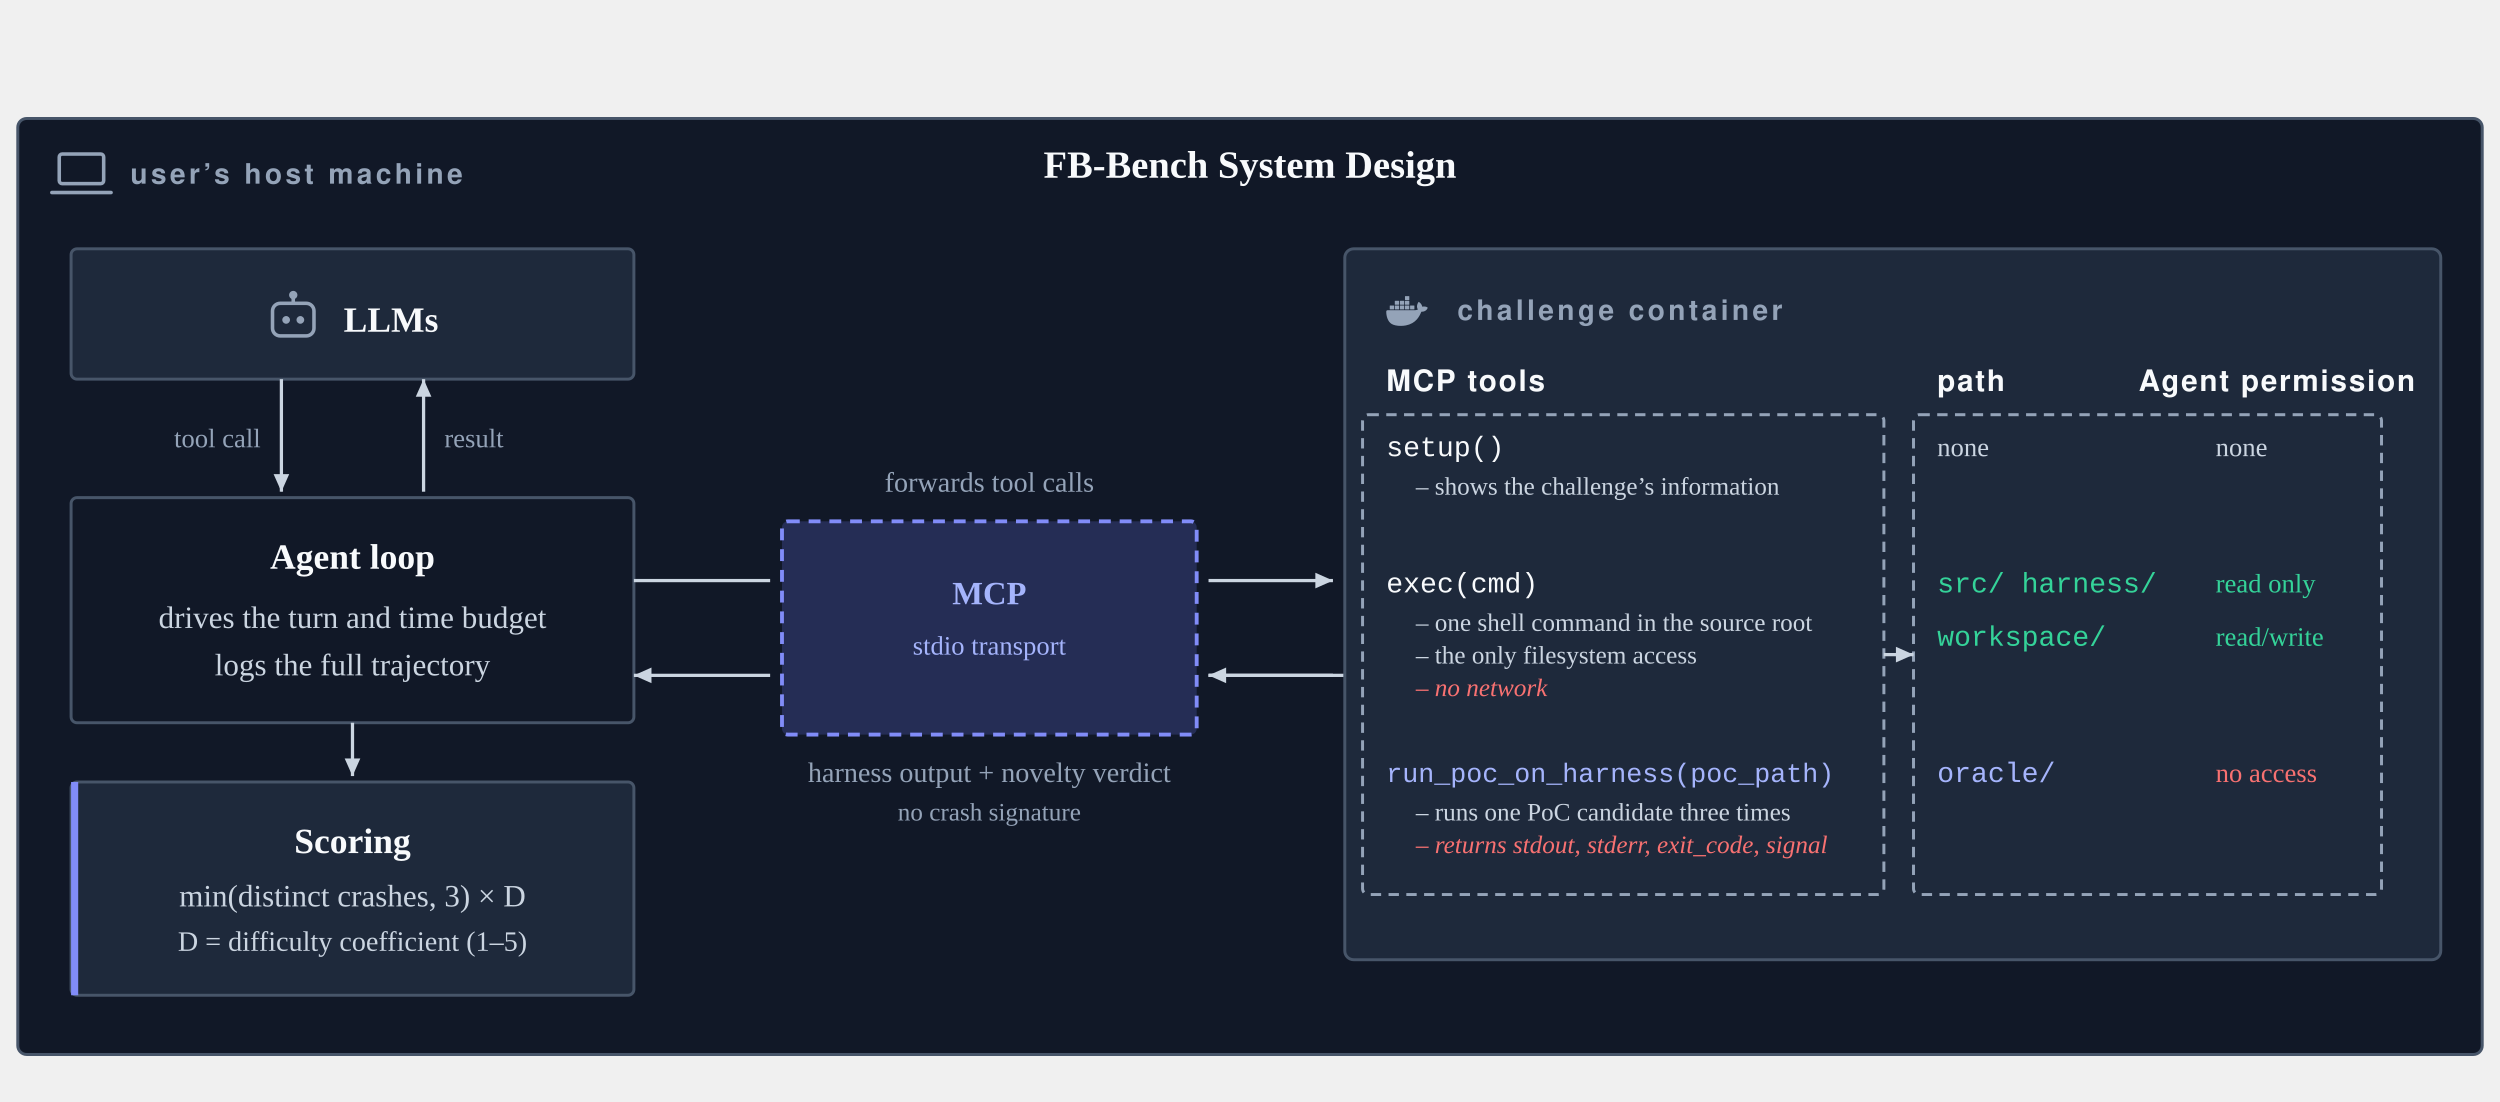
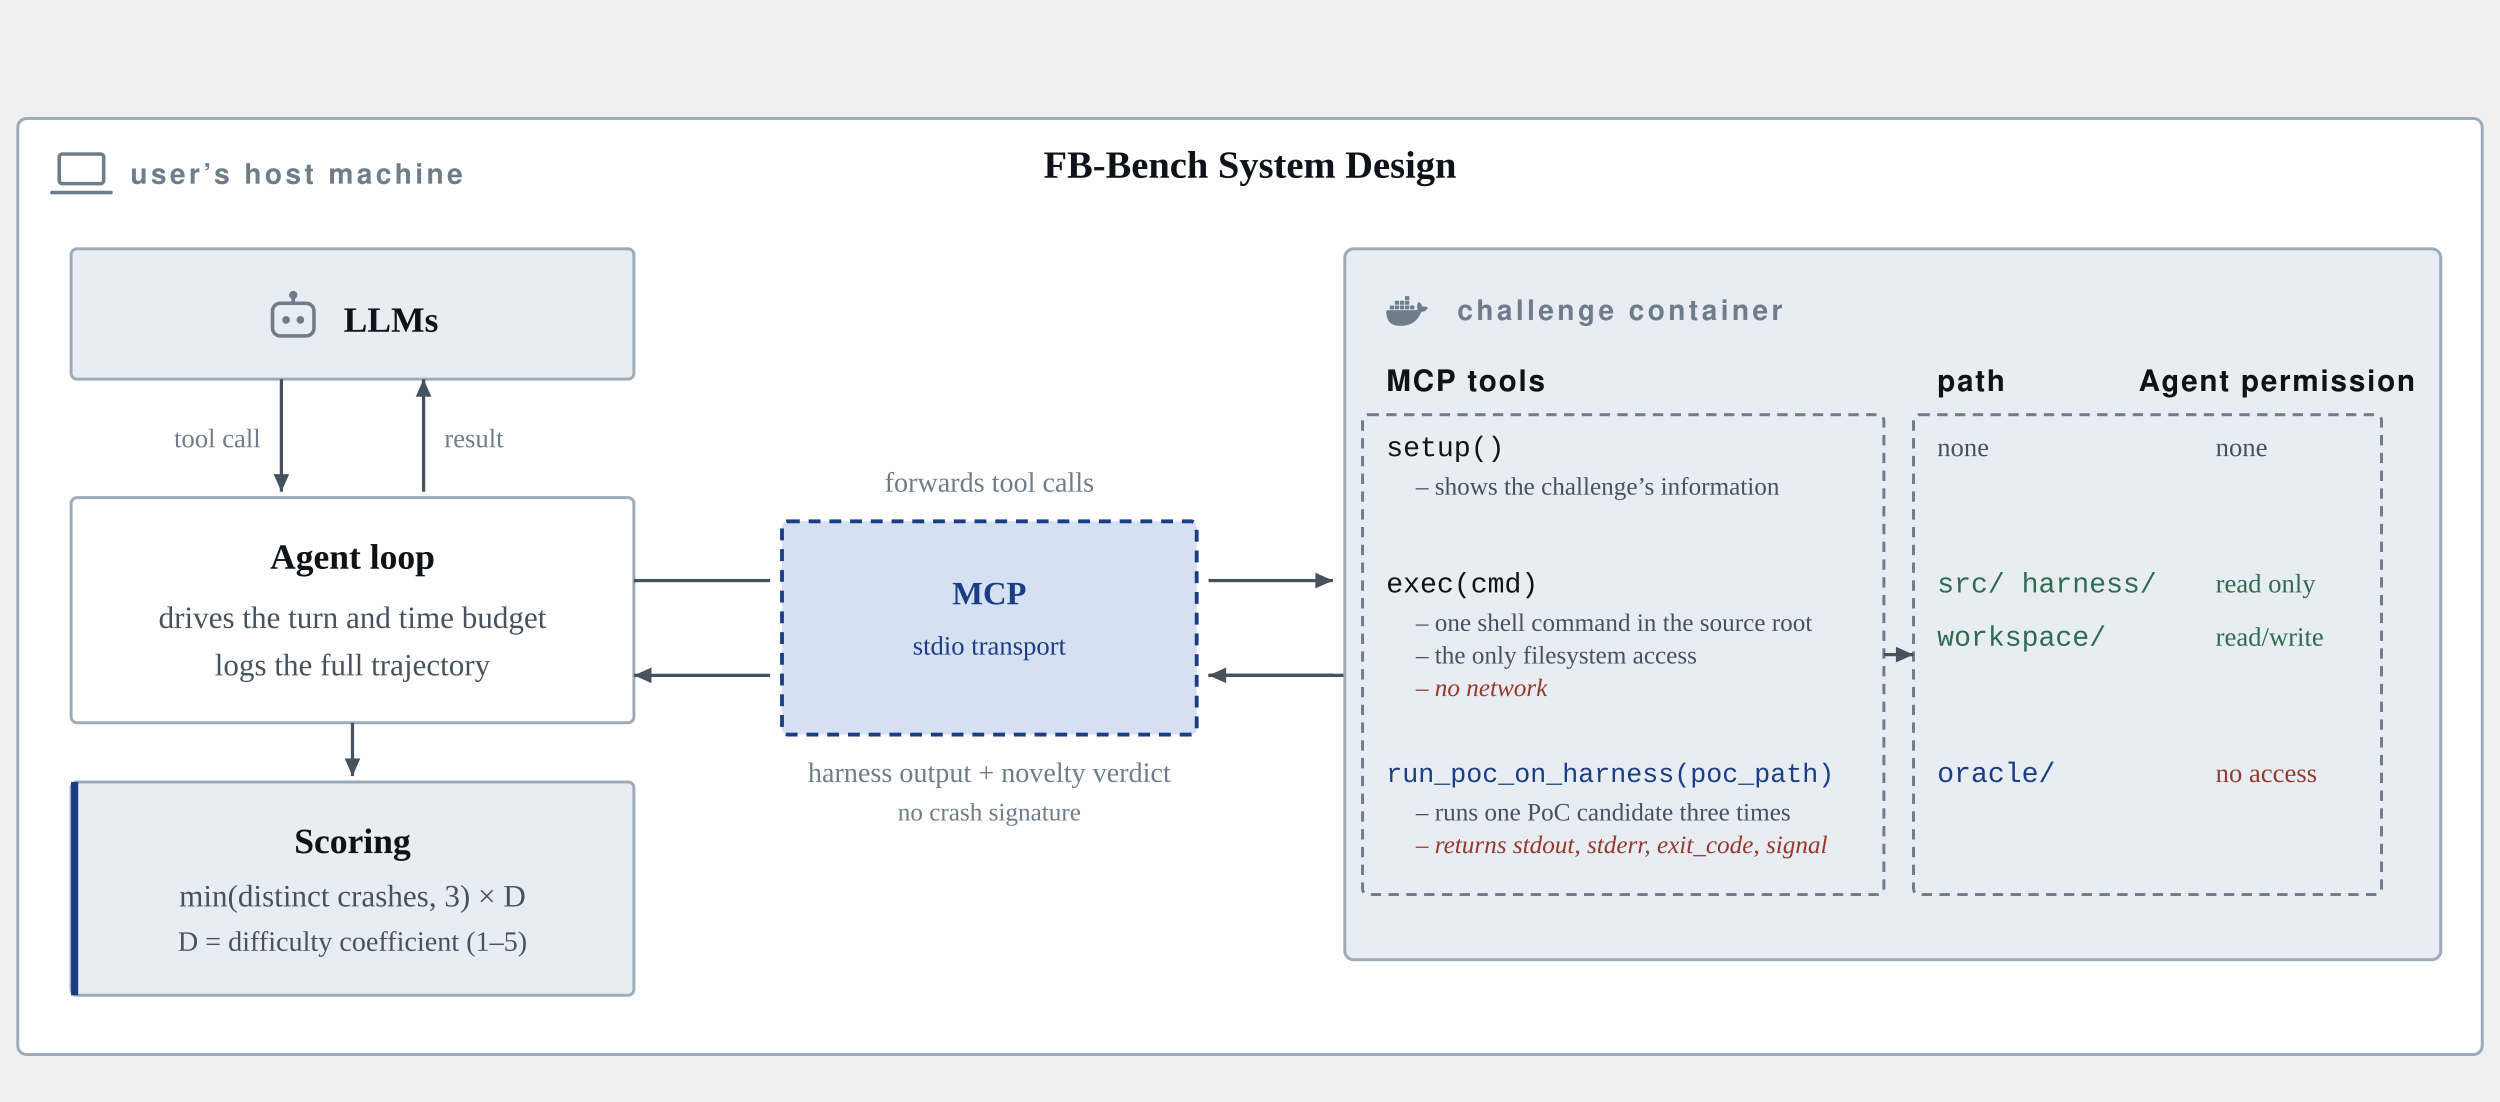
<svg xmlns="http://www.w3.org/2000/svg" width="844" height="372" viewBox="0 0 844 372" role="img" aria-label="One frame, the user's host machine, holds everything. Down its left side: the LLM under test, exchanging tool calls and results with the agent loop, which drives the turn and time budget and logs the full trajectory, and then a scoring box: the minimum of distinct crashes and three, times the difficulty coefficient from a frozen table. Two connectors cross to the challenge container, carrying the forwarded call over the container stdin and stdout, where a brace gathers the three tools behind that one channel and returning the harness output and a novelty verdict, but never the crash signature. Inside the container, three tools: setup shows the current challenge information: project, language, harness configuration and paths; exec reaches the read-only source tree and a writable workspace and has no network; run_poc_on_harness reaches the root-owned instrumented harness binary, runs a candidate three times and returns its standard output, standard error, exit code and terminating signal.">
  <style>

-   .bx   {fill:#111827; stroke:#475569; stroke-width:1;}
-   .bxt  {fill:#1E293B; stroke:#475569; stroke-width:1;}
-   .bxa  {fill:#252D55; stroke:#818CF8; stroke-width:1.2;}
-   .bxok {fill:#102A26; stroke:#34D399; stroke-width:1.2;}
-   .bxno {fill:#321D27; stroke:#F87171; stroke-width:1.2;}
-   .rail {fill:#818CF8;}
-   .railok{fill:#34D399;}
-   .bxmcp{fill:#252D55; stroke:#818CF8; stroke-width:1.3; stroke-dasharray:4 3;}
-   .arr  {stroke:#CBD5E1; stroke-width:1.1; fill:none;}
-   .arrd {stroke:#94A3B8; stroke-width:1.1; fill:none; stroke-dasharray:3.5 2.5;}
-   .hair {stroke:#475569; stroke-width:1; fill:none;}
-   .band {stroke:#475569; stroke-width:1; fill:none; stroke-dasharray:5 4;}
-   .bxd  {fill:none; stroke:#94A3B8; stroke-width:1; stroke-dasharray:3.5 2.5;}
-   .hairok{stroke:#34D399; stroke-width:1; fill:none;}
-   .hairno{stroke:#F87171; stroke-width:1; fill:none;}
-   .t    {font-family:Tinos,"Times New Roman",Times,serif; fill:#F8FAFC;}
-   .tm   {font-family:Tinos,"Times New Roman",Times,serif; fill:#CBD5E1;}
-   .tf   {font-family:Tinos,"Times New Roman",Times,serif; fill:#94A3B8;}
-   .ta   {font-family:Tinos,"Times New Roman",Times,serif; fill:#A5B4FC;}
-   .tok  {font-family:Tinos,"Times New Roman",Times,serif; fill:#34D399;}
-   .tno  {font-family:Tinos,"Times New Roman",Times,serif; fill:#F87171;}
-   .mono {font-family:Cousine,"Courier New",monospace; fill:#F8FAFC;}
-   .monoa{font-family:Cousine,"Courier New",monospace; fill:#A5B4FC;}
-   .monok{font-family:Cousine,"Courier New",monospace; fill:#34D399;}
-   .logo {fill:#94A3B8;}
-   .dot  {fill:#94A3B8; stroke:none;}
-   .ico  {fill:none; stroke:#94A3B8; stroke-width:1.2; stroke-linecap:round;}
-   .col  {font-family:Arimo,Helvetica,sans-serif; fill:#F8FAFC; font-size:10px;
+   .bx   {fill:#FFFFFF;   stroke:#9DABB8; stroke-width:1;}
+   .bxt  {fill:#E7EDF3; stroke:#9DABB8; stroke-width:1;}
+   .bxa  {fill:#D5E0F3; stroke:#1B3D86;  stroke-width:1.2;}
+   .bxok {fill:#E6F1EA;  stroke:#6BA486;  stroke-width:1.2;}
+   .bxno {fill:#F8E8E4;  stroke:#C8836F;  stroke-width:1.2;}
+   .rail {fill:#1B3D86;}
+   .railok{fill:#6BA486;}
+   .bxmcp{fill:#D5E0F3; stroke:#1B3D86; stroke-width:1.3; stroke-dasharray:4 3;}
+   .arr  {stroke:#46535F; stroke-width:1.1; fill:none;}
+   .arrd {stroke:#6F7D8A; stroke-width:1.1; fill:none; stroke-dasharray:3.5 2.5;}
+   .hair {stroke:#9DABB8; stroke-width:1; fill:none;}
+   .band {stroke:#9DABB8; stroke-width:1; fill:none; stroke-dasharray:5 4;}
+   .bxd  {fill:none; stroke:#6F7D8A; stroke-width:1; stroke-dasharray:3.5 2.5;}
+   .hairok{stroke:#6BA486; stroke-width:1; fill:none;}
+   .hairno{stroke:#C8836F; stroke-width:1; fill:none;}
+   .t    {font-family:Tinos,"Times New Roman",Times,serif; fill:#0E1319;}
+   .tm   {font-family:Tinos,"Times New Roman",Times,serif; fill:#46535F;}
+   .tf   {font-family:Tinos,"Times New Roman",Times,serif; fill:#6F7D8A;}
+   .ta   {font-family:Tinos,"Times New Roman",Times,serif; fill:#1B3D86;}
+   .tok  {font-family:Tinos,"Times New Roman",Times,serif; fill:#2E6B4F;}
+   .tno  {font-family:Tinos,"Times New Roman",Times,serif; fill:#96382C;}
+   .mono {font-family:Cousine,"Courier New",monospace;  fill:#0E1319;}
+   .monoa{font-family:Cousine,"Courier New",monospace;  fill:#1B3D86;}
+   .monok{font-family:Cousine,"Courier New",monospace;  fill:#2E6B4F;}
+   .logo {fill:#6F7D8A;}
+   .dot  {fill:#6F7D8A; stroke:none;}
+   .ico  {fill:none; stroke:#6F7D8A; stroke-width:1.2; stroke-linecap:round;}
+   .col  {font-family:Arimo,Helvetica,sans-serif; fill:#0E1319; font-size:10px;
         letter-spacing:.06em; font-weight:600;}
-   .cap  {font-family:Arimo,Helvetica,sans-serif; fill:#94A3B8; font-size:9.5px;
+   .cap  {font-family:Arimo,Helvetica,sans-serif; fill:#6F7D8A; font-size:9.5px;
         letter-spacing:.12em; text-transform:uppercase; font-weight:600;}
</style>
  <defs>
    <marker id="ah" viewBox="0 0 10 10" refX="9" refY="5" markerWidth="6" markerHeight="6" orient="auto-start-reverse">
-       <path d="M 0 1 L 9 5 L 0 9 z" fill="#CBD5E1" />
+       <path d="M 0 1 L 9 5 L 0 9 z" fill="#46535F" />
    </marker>
  </defs>
  <rect class="bx" x="6" y="40" width="832" height="316" rx="3" />
  <g class="ico" transform="translate(20,52)">
    <rect x="0" y="0" width="15" height="10" rx="1" />
    <path d="M-2.5 13 H17.5" />
  </g>
  <text class="cap" x="44" y="62">user’s host machine</text>
  <text class="t" x="422" y="60" font-size="13" text-anchor="middle" font-weight="700">FB-Bench System Design</text>
  <rect class="bxt" x="24" y="84" width="190" height="44" rx="2" />
  <g transform="translate(92,99)">
    <path class="ico" d="M7 0 V3" />
    <circle class="dot" cx="7" cy="0.6" r="1.4" />
    <rect class="ico" x="0" y="3.4" width="14" height="11" rx="2.6" />
    <circle class="dot" cx="4.6" cy="9" r="1.3" />
    <circle class="dot" cx="9.4" cy="9" r="1.3" />
  </g>
  <text class="t" x="132" y="112" font-size="12" text-anchor="middle" font-weight="700">LLMs</text>
  <path class="arr" d="M95 128 V166" marker-end="url(#ah)" />
  <path class="arr" d="M143 166 V128" marker-end="url(#ah)" />
  <text class="tf" x="88" y="151" font-size="9" text-anchor="end">tool call</text>
  <text class="tf" x="150" y="151" font-size="9">result</text>
  <rect class="bx" x="24" y="168" width="190" height="76" rx="2" />
  <text class="t" x="119" y="192" font-size="12" text-anchor="middle" font-weight="700">Agent loop</text>
  <text class="tm" x="119" y="212" font-size="10.5" text-anchor="middle">drives the turn and time budget</text>
  <text class="tm" x="119" y="228" font-size="10.5" text-anchor="middle">logs the full trajectory</text>
  <path class="arr" d="M119 244 V262" marker-end="url(#ah)" />
  <rect class="bxt" x="24" y="264" width="190" height="72" rx="2" />
  <rect class="rail" x="24" y="264" width="2.4" height="72" />
  <text class="t" x="119" y="288" font-size="12" text-anchor="middle" font-weight="700">Scoring</text>
  <text class="tm" x="119" y="306" font-size="10.5" text-anchor="middle">min(distinct crashes, 3) × D</text>
  <text class="tm" x="119" y="321" font-size="9.5" text-anchor="middle">D = difficulty coefficient (1–5)</text>
  <text class="tf" x="334" y="166" font-size="9.5" text-anchor="middle">forwards tool calls</text>
  <path class="arr" d="M214 196 H260" />
  <rect class="bxmcp" x="264" y="176" width="140" height="72" rx="2" />
  <text class="ta" x="334" y="204" font-size="11" text-anchor="middle" font-weight="700">MCP</text>
  <text class="ta" x="334" y="221" font-size="9" text-anchor="middle">stdio transport</text>
  <path class="arr" d="M470 228 H408" />
  <path class="arr" d="M260 228 H214" marker-end="url(#ah)" />
  <text class="tf" x="334" y="264" font-size="9.5" text-anchor="middle">harness output + novelty verdict</text>
  <text class="tf" x="334" y="277" font-size="8.5" text-anchor="middle">no crash signature</text>
  <rect class="bxt" x="454" y="84" width="370" height="240" rx="3" />
  <g class="logo" transform="translate(468,98) scale(0.5833)">
    <path d="M13.983 11.078h2.119a.186.186 0 00.186-.185V9.006a.186.186 0 00-.186-.186h-2.119a.185.185 0 00-.185.185v1.888c0 .102.083.185.185.185m-2.954-5.43h2.118a.186.186 0 00.186-.186V3.574a.186.186 0 00-.186-.185h-2.118a.185.185 0 00-.185.185v1.888c0 .102.082.185.185.185m0 2.716h2.118a.187.187 0 00.186-.186V6.29a.186.186 0 00-.186-.185h-2.118a.185.185 0 00-.185.185v1.887c0 .102.082.185.185.186m-2.93 0h2.12a.186.186 0 00.184-.186V6.29a.185.185 0 00-.185-.185H8.1a.185.185 0 00-.185.185v1.887c0 .102.083.185.185.186m-2.964 0h2.119a.186.186 0 00.185-.186V6.29a.185.185 0 00-.185-.185H5.136a.186.186 0 00-.186.185v1.887c0 .102.084.185.186.186m5.893 2.715h2.118a.186.186 0 00.186-.185V9.006a.186.186 0 00-.186-.186h-2.118a.185.185 0 00-.185.185v1.888c0 .102.082.185.185.185m-2.93 0h2.12a.185.185 0 00.184-.185V9.006a.185.185 0 00-.184-.186h-2.12a.185.185 0 00-.184.185v1.888c0 .102.083.185.185.185m-2.964 0h2.119a.185.185 0 00.185-.185V9.006a.185.185 0 00-.184-.186h-2.12a.186.186 0 00-.186.186v1.887c0 .102.084.185.186.185m-2.92 0h2.12a.185.185 0 00.184-.185V9.006a.185.185 0 00-.184-.186h-2.12a.185.185 0 00-.184.185v1.888c0 .102.082.185.185.185M23.763 9.89c-.065-.051-.672-.51-1.954-.51-.338.001-.676.03-1.01.087-.248-1.7-1.653-2.53-1.716-2.566l-.344-.199-.226.327c-.284.438-.49.922-.612 1.43-.23.97-.09 1.882.403 2.661-.595.332-1.55.413-1.744.42H.751a.751.751 0 00-.75.748 11.376 11.376 0 00.692 4.062c.545 1.428 1.355 2.48 2.41 3.124 1.18.723 3.1 1.137 5.275 1.137.983.003 1.963-.086 2.93-.266a12.248 12.248 0 003.823-1.389c.98-.567 1.86-1.288 2.61-2.136 1.252-1.418 1.998-2.997 2.553-4.4h.221c1.372 0 2.215-.549 2.68-1.009.309-.293.55-.65.707-1.046l.098-.288Z" />
  </g>
  <text class="cap" x="492" y="108">challenge container</text>
  <path class="arr" d="M408 196 H450" marker-end="url(#ah)" />
  <path class="arr" d="M450 228 H408" marker-end="url(#ah)" />
  <rect class="bxd" x="460" y="140" width="176" height="162" rx="2" />
  <rect class="bxd" x="646" y="140" width="158" height="162" rx="2" />
  <path class="arr" d="M636 221 H646" marker-end="url(#ah)" />
  <text class="col" x="468" y="132">MCP tools</text>
  <text class="col" x="654" y="132">path</text>
  <text class="col" x="722" y="132" font-size="9.5">Agent permission</text>
  <text class="mono" x="468" y="154" font-size="9.5">setup()</text>
  <text class="tm" x="478" y="167" font-size="8.5">– shows the challenge’s information</text>
  <text class="tm" x="654" y="154" font-size="9">none</text>
  <text class="tm" x="748" y="154" font-size="9">none</text>
  <text class="mono" x="468" y="200" font-size="9.5">exec(cmd)</text>
  <text class="tm" x="478" y="213" font-size="8.5">– one shell command in the source root</text>
  <text class="tm" x="478" y="224" font-size="8.5">– the only filesystem access</text>
  <text class="tno" x="478" y="235" font-size="8.5" font-style="italic">– no network</text>
  <text class="monok" x="654" y="200" font-size="9.5">src/ harness/</text>
  <text class="tok" x="748" y="200" font-size="9">read only</text>
  <text class="monok" x="654" y="218" font-size="9.5">workspace/</text>
  <text class="tok" x="748" y="218" font-size="9">read/write</text>
  <text class="monoa" x="468" y="264" font-size="9">run_poc_on_harness(poc_path)</text>
  <text class="tm" x="478" y="277" font-size="8.5">– runs one PoC candidate three times</text>
  <text class="tno" x="478" y="288" font-size="8.5" font-style="italic">– returns stdout, stderr, exit_code, signal</text>
  <text class="monoa" x="654" y="264" font-size="9.5">oracle/</text>
  <text class="tno" x="748" y="264" font-size="9">no access</text>
</svg>
